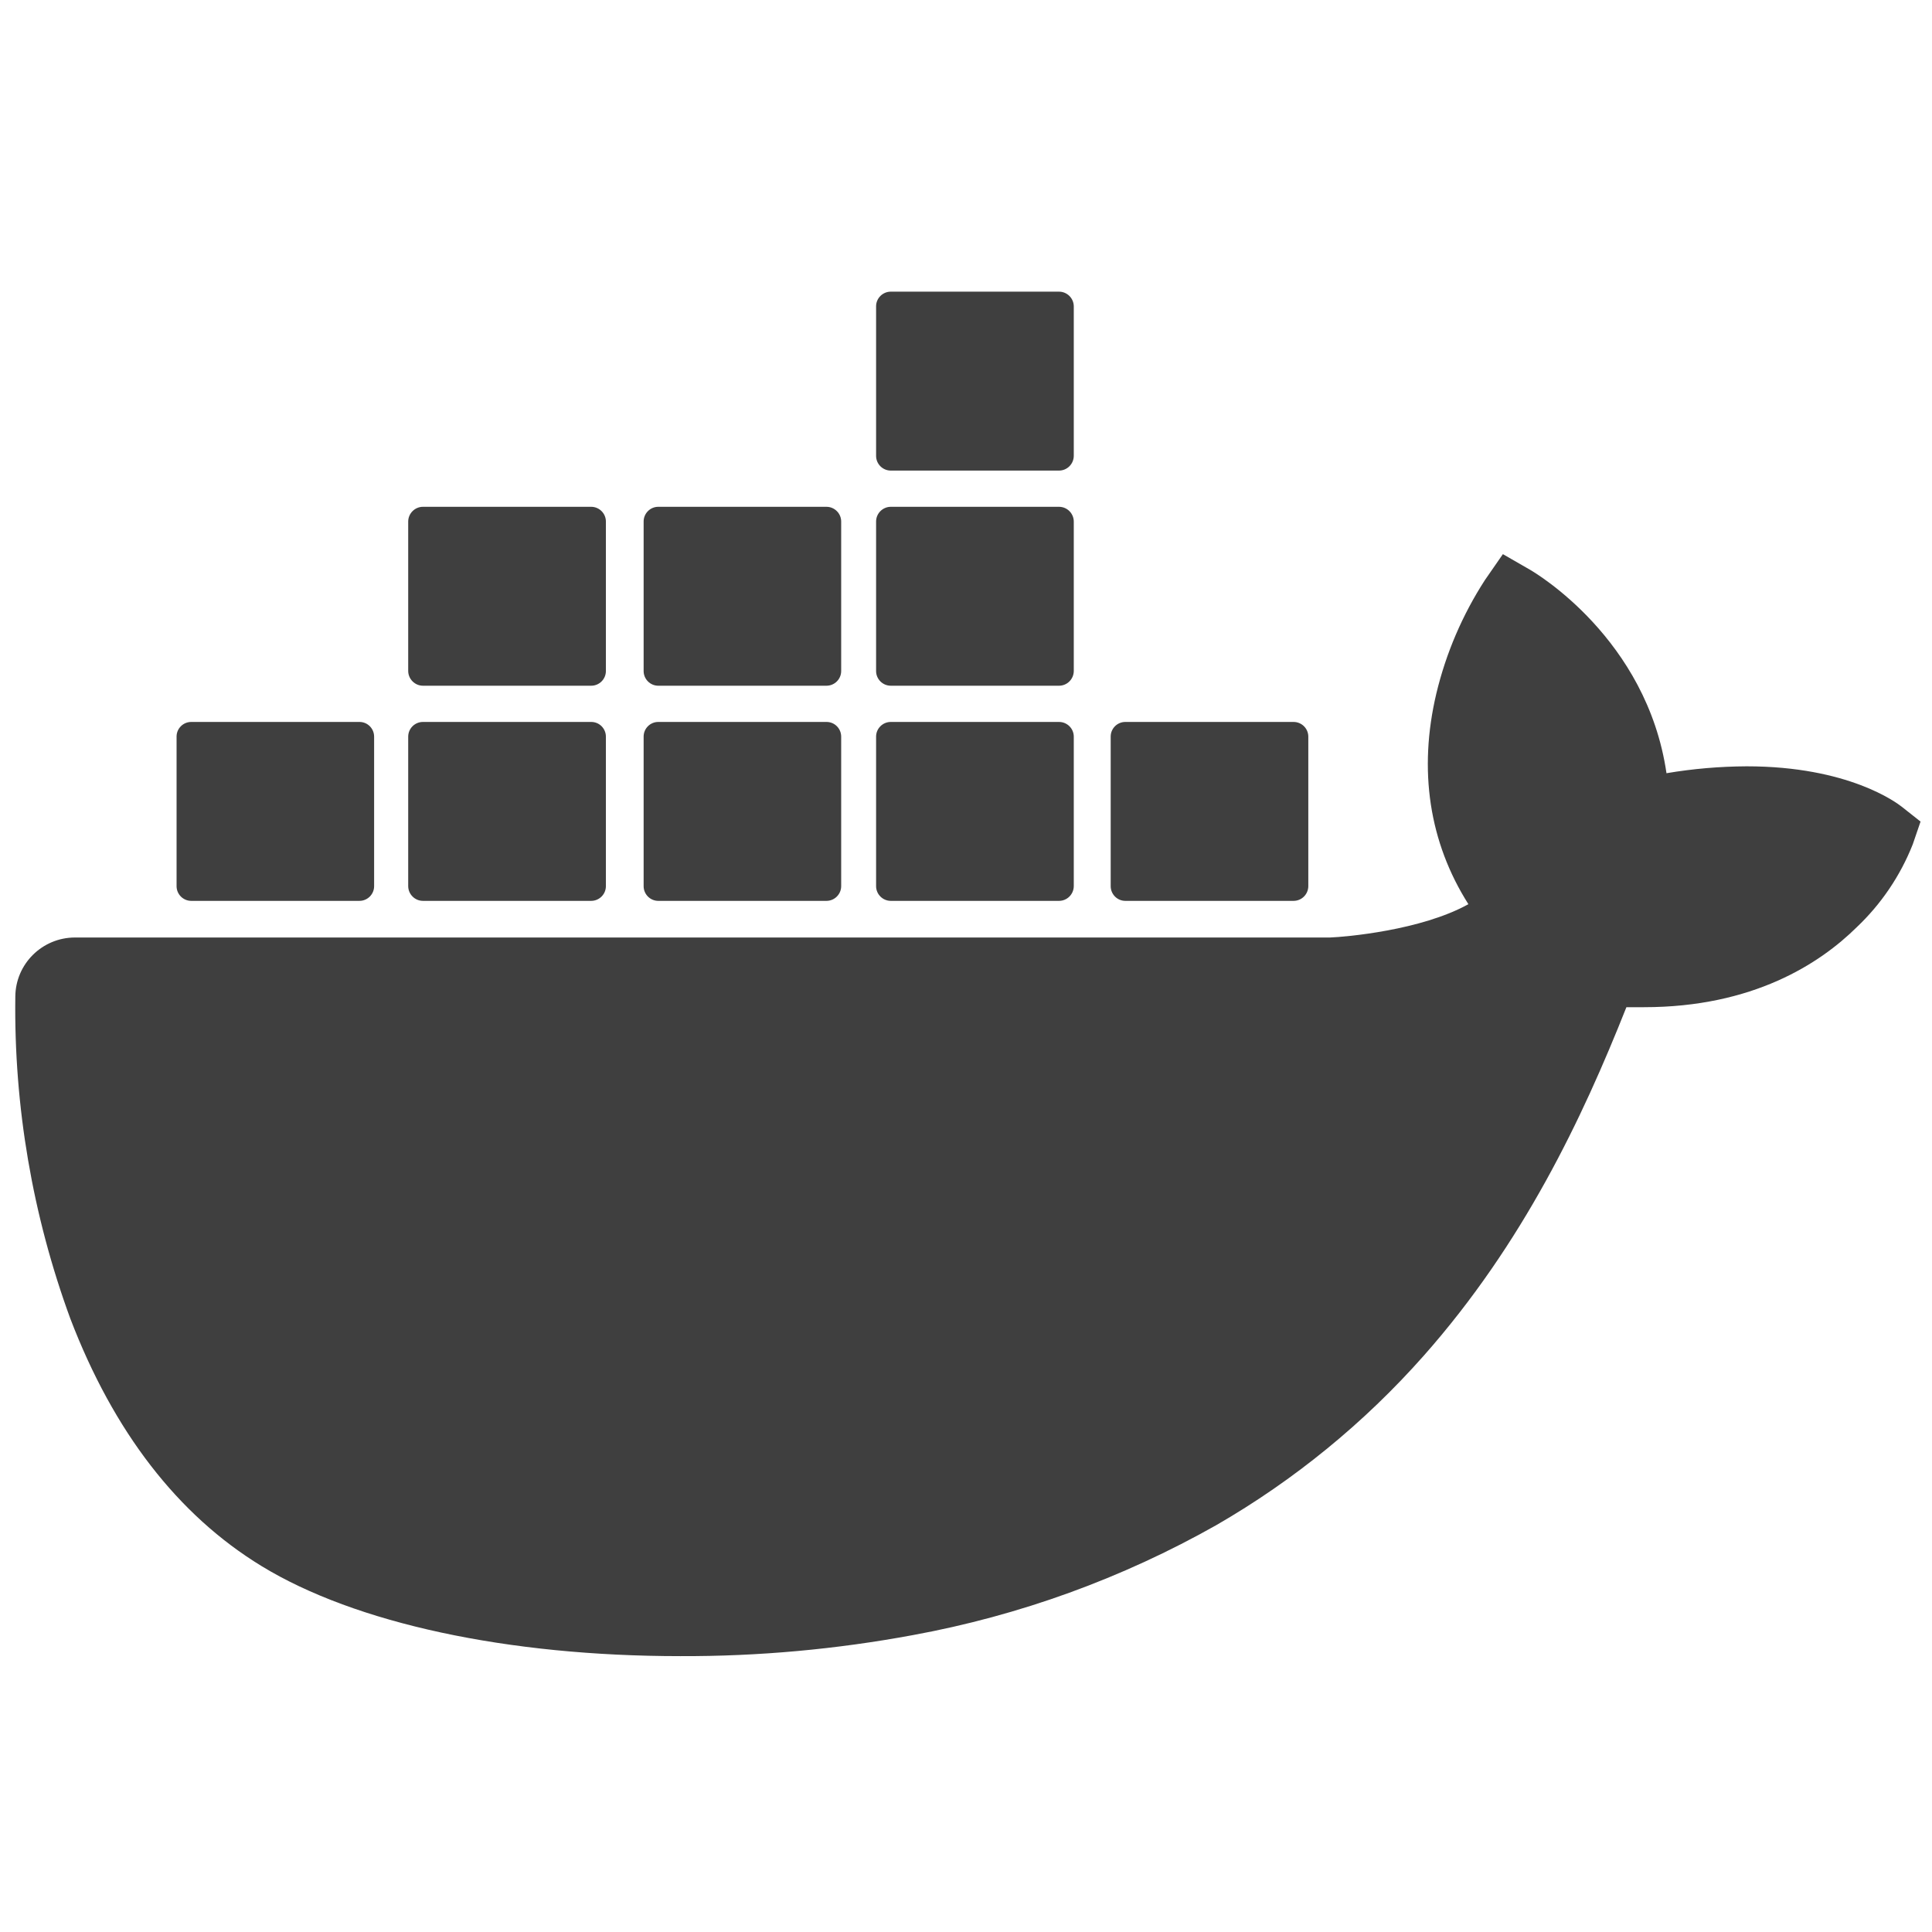
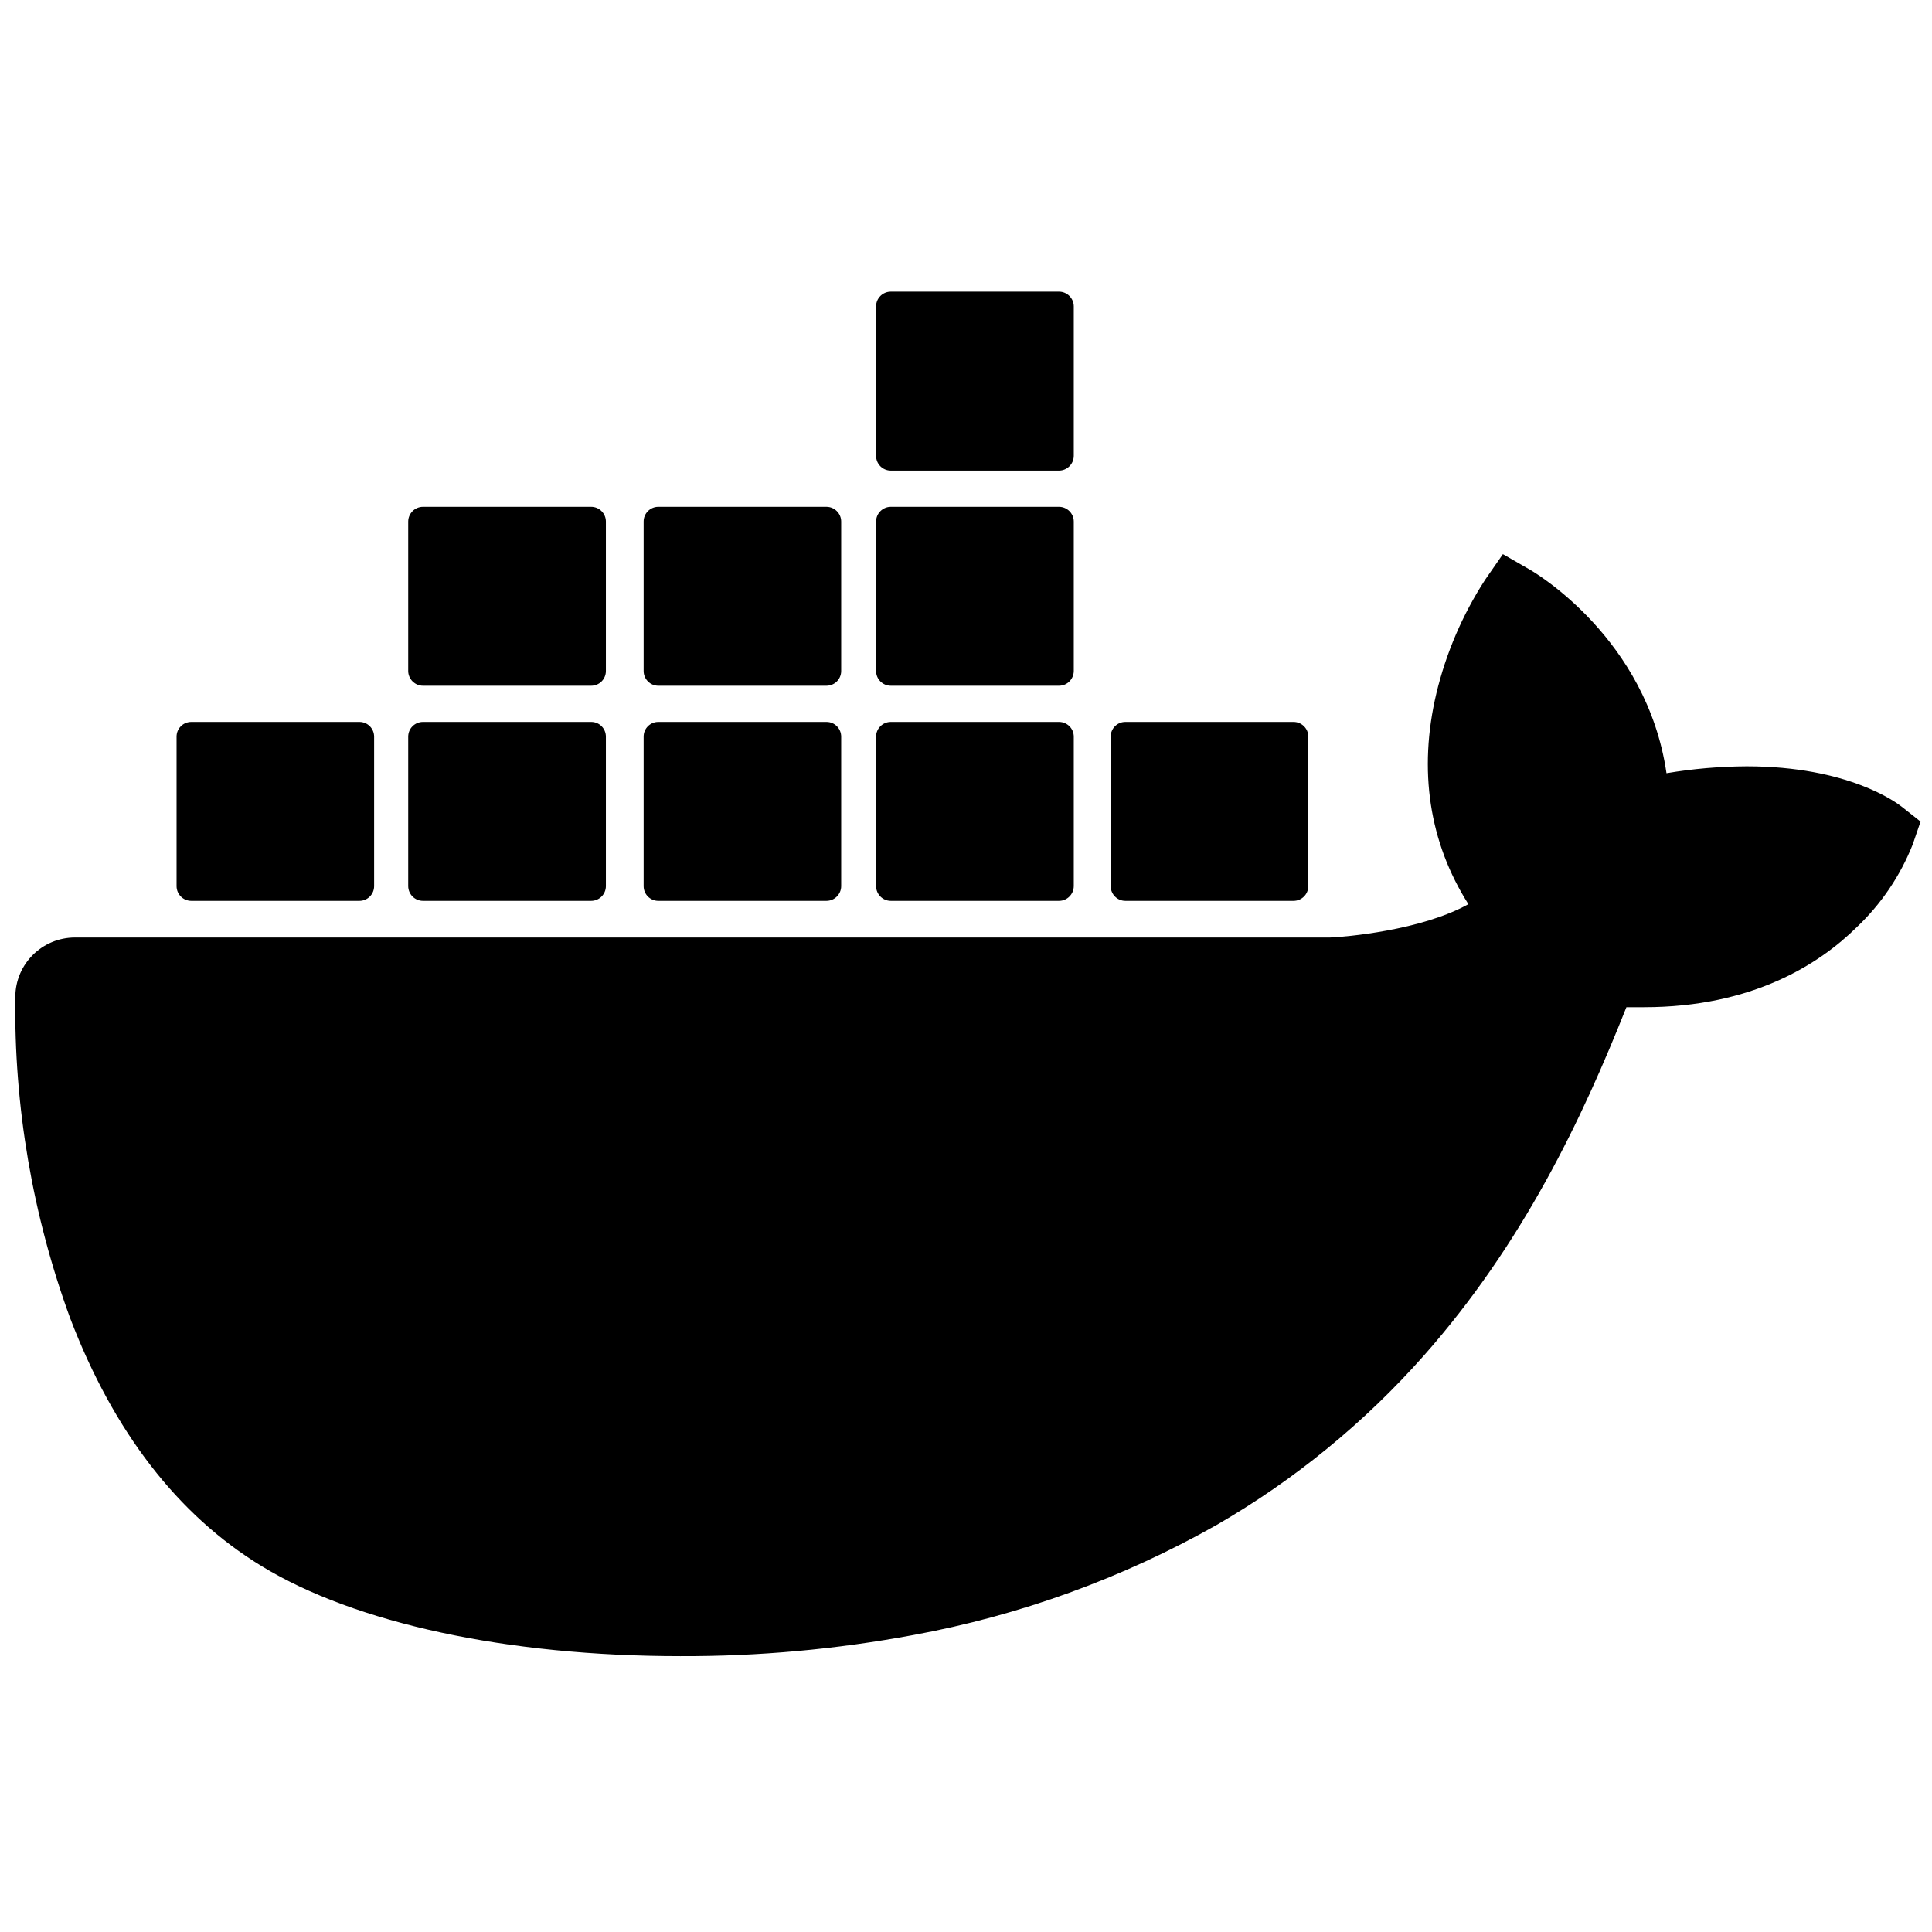
<svg xmlns="http://www.w3.org/2000/svg" width="28" height="28" viewBox="0 0 28 28" fill="none">
-   <path d="M27.562 11.692C27.487 11.633 26.788 11.106 25.314 11.106C24.924 11.108 24.536 11.141 24.152 11.206C23.867 9.254 22.25 8.302 22.177 8.259L21.781 8.031L21.521 8.406C21.195 8.91 20.957 9.465 20.817 10.049C20.553 11.163 20.713 12.209 21.281 13.104C20.596 13.485 19.497 13.579 19.275 13.587H1.086C0.61 13.588 0.225 13.971 0.222 14.445C0.201 16.035 0.471 17.616 1.019 19.11C1.646 20.75 2.578 21.957 3.791 22.697C5.15 23.527 7.357 24.002 9.86 24.002C10.991 24.006 12.12 23.903 13.231 23.697C14.776 23.414 16.263 22.875 17.63 22.102C18.757 21.451 19.771 20.623 20.633 19.649C22.074 18.021 22.932 16.208 23.571 14.597C23.656 14.597 23.742 14.597 23.825 14.597C25.403 14.597 26.373 13.967 26.908 13.439C27.264 13.102 27.541 12.692 27.721 12.237L27.834 11.907L27.562 11.692Z" fill="#3F3F3F" />
-   <path d="M2.772 13.056H5.209C5.327 13.056 5.422 12.96 5.422 12.843V10.676C5.422 10.559 5.328 10.463 5.21 10.463C5.21 10.463 5.209 10.463 5.209 10.463H2.772C2.654 10.463 2.559 10.558 2.559 10.675C2.559 10.675 2.559 10.676 2.559 10.676V12.843C2.559 12.96 2.654 13.056 2.772 13.056Z" fill="#3F3F3F" />
-   <path d="M6.13 13.056H8.568C8.685 13.056 8.781 12.96 8.781 12.843V10.676C8.781 10.559 8.687 10.463 8.569 10.463C8.569 10.463 8.568 10.463 8.568 10.463H6.13C6.012 10.463 5.916 10.558 5.916 10.676V12.843C5.917 12.961 6.013 13.056 6.13 13.056Z" fill="#3F3F3F" />
-   <path d="M9.54 13.056H11.978C12.095 13.056 12.191 12.96 12.191 12.843V10.676C12.191 10.559 12.097 10.463 11.979 10.463C11.979 10.463 11.978 10.463 11.978 10.463H9.54C9.423 10.463 9.328 10.558 9.328 10.675C9.328 10.675 9.328 10.676 9.328 10.676V12.843C9.328 12.96 9.423 13.056 9.54 13.056Z" fill="#3F3F3F" />
-   <path d="M12.91 13.056H15.348C15.465 13.056 15.561 12.961 15.562 12.843V10.676C15.562 10.558 15.466 10.463 15.348 10.463H12.91C12.793 10.463 12.697 10.558 12.697 10.675C12.697 10.675 12.697 10.676 12.697 10.676V12.843C12.697 12.96 12.793 13.056 12.91 13.056Z" fill="#3F3F3F" />
-   <path d="M6.13 9.938H8.568C8.686 9.938 8.781 9.842 8.781 9.725V7.558C8.781 7.441 8.685 7.345 8.568 7.345H6.13C6.013 7.345 5.917 7.44 5.916 7.558V9.725C5.917 9.842 6.013 9.938 6.13 9.938Z" fill="#3F3F3F" />
-   <path d="M9.54 9.938H11.978C12.096 9.938 12.191 9.842 12.191 9.725V7.558C12.191 7.441 12.095 7.345 11.978 7.345H9.54C9.423 7.345 9.328 7.441 9.328 7.558V9.725C9.328 9.842 9.423 9.938 9.54 9.938Z" fill="#3F3F3F" />
-   <path d="M12.91 9.938H15.348C15.466 9.938 15.561 9.842 15.562 9.725V7.558C15.561 7.44 15.465 7.345 15.348 7.345H12.91C12.793 7.345 12.697 7.441 12.697 7.558V9.725C12.697 9.842 12.792 9.938 12.91 9.938Z" fill="#3F3F3F" />
-   <path d="M12.91 6.82H15.348C15.465 6.82 15.561 6.725 15.562 6.607V4.439C15.561 4.322 15.465 4.227 15.348 4.227H12.91C12.793 4.227 12.697 4.322 12.697 4.439V6.607C12.697 6.725 12.793 6.82 12.91 6.82Z" fill="#3F3F3F" />
-   <path d="M16.309 13.056H18.747C18.865 13.056 18.96 12.961 18.961 12.843V10.676C18.961 10.558 18.865 10.463 18.747 10.463H16.309C16.192 10.463 16.097 10.558 16.097 10.675C16.097 10.675 16.097 10.676 16.097 10.676V12.843C16.097 12.96 16.192 13.056 16.309 13.056Z" fill="#3F3F3F" />
+   <path d="M27.562 11.692C27.487 11.633 26.788 11.106 25.314 11.106C24.924 11.108 24.536 11.141 24.152 11.206C23.867 9.254 22.25 8.302 22.177 8.259L21.781 8.031L21.521 8.406C21.195 8.91 20.957 9.465 20.817 10.049C20.553 11.163 20.713 12.209 21.281 13.104C20.596 13.485 19.497 13.579 19.275 13.587H1.086C0.61 13.588 0.225 13.971 0.222 14.445C0.201 16.035 0.471 17.616 1.019 19.11C1.646 20.75 2.578 21.957 3.791 22.697C5.15 23.527 7.357 24.002 9.86 24.002C10.991 24.006 12.12 23.903 13.231 23.697C14.776 23.414 16.263 22.875 17.63 22.102C18.757 21.451 19.771 20.623 20.633 19.649C22.074 18.021 22.932 16.208 23.571 14.597C23.656 14.597 23.742 14.597 23.825 14.597C25.403 14.597 26.373 13.967 26.908 13.439C27.264 13.102 27.541 12.692 27.721 12.237L27.834 11.907L27.562 11.692Z" fill="currentColor" />
+   <path d="M2.772 13.056H5.209C5.327 13.056 5.422 12.96 5.422 12.843V10.676C5.422 10.559 5.328 10.463 5.21 10.463C5.21 10.463 5.209 10.463 5.209 10.463H2.772C2.654 10.463 2.559 10.558 2.559 10.675C2.559 10.675 2.559 10.676 2.559 10.676V12.843C2.559 12.96 2.654 13.056 2.772 13.056Z" fill="currentColor" />
+   <path d="M6.13 13.056H8.568C8.685 13.056 8.781 12.96 8.781 12.843V10.676C8.781 10.559 8.687 10.463 8.569 10.463C8.569 10.463 8.568 10.463 8.568 10.463H6.13C6.012 10.463 5.916 10.558 5.916 10.676V12.843C5.917 12.961 6.013 13.056 6.13 13.056Z" fill="currentColor" />
+   <path d="M9.54 13.056H11.978C12.095 13.056 12.191 12.96 12.191 12.843V10.676C12.191 10.559 12.097 10.463 11.979 10.463C11.979 10.463 11.978 10.463 11.978 10.463H9.54C9.423 10.463 9.328 10.558 9.328 10.675C9.328 10.675 9.328 10.676 9.328 10.676V12.843C9.328 12.96 9.423 13.056 9.54 13.056Z" fill="currentColor" />
+   <path d="M12.91 13.056H15.348C15.465 13.056 15.561 12.961 15.562 12.843V10.676C15.562 10.558 15.466 10.463 15.348 10.463H12.91C12.793 10.463 12.697 10.558 12.697 10.675C12.697 10.675 12.697 10.676 12.697 10.676V12.843C12.697 12.96 12.793 13.056 12.91 13.056Z" fill="currentColor" />
+   <path d="M6.13 9.938H8.568C8.686 9.938 8.781 9.842 8.781 9.725V7.558C8.781 7.441 8.685 7.345 8.568 7.345H6.13C6.013 7.345 5.917 7.44 5.916 7.558V9.725C5.917 9.842 6.013 9.938 6.13 9.938Z" fill="currentColor" />
+   <path d="M9.54 9.938H11.978C12.096 9.938 12.191 9.842 12.191 9.725V7.558C12.191 7.441 12.095 7.345 11.978 7.345H9.54C9.423 7.345 9.328 7.441 9.328 7.558V9.725C9.328 9.842 9.423 9.938 9.54 9.938Z" fill="currentColor" />
+   <path d="M12.91 9.938H15.348C15.466 9.938 15.561 9.842 15.562 9.725V7.558C15.561 7.44 15.465 7.345 15.348 7.345H12.91C12.793 7.345 12.697 7.441 12.697 7.558V9.725C12.697 9.842 12.792 9.938 12.91 9.938Z" fill="currentColor" />
+   <path d="M12.91 6.82H15.348C15.465 6.82 15.561 6.725 15.562 6.607V4.439C15.561 4.322 15.465 4.227 15.348 4.227H12.91C12.793 4.227 12.697 4.322 12.697 4.439V6.607C12.697 6.725 12.793 6.82 12.91 6.82Z" fill="currentColor" />
+   <path d="M16.309 13.056H18.747C18.865 13.056 18.96 12.961 18.961 12.843V10.676C18.961 10.558 18.865 10.463 18.747 10.463H16.309C16.192 10.463 16.097 10.558 16.097 10.675C16.097 10.675 16.097 10.676 16.097 10.676V12.843C16.097 12.96 16.192 13.056 16.309 13.056Z" fill="currentColor" />
</svg>
